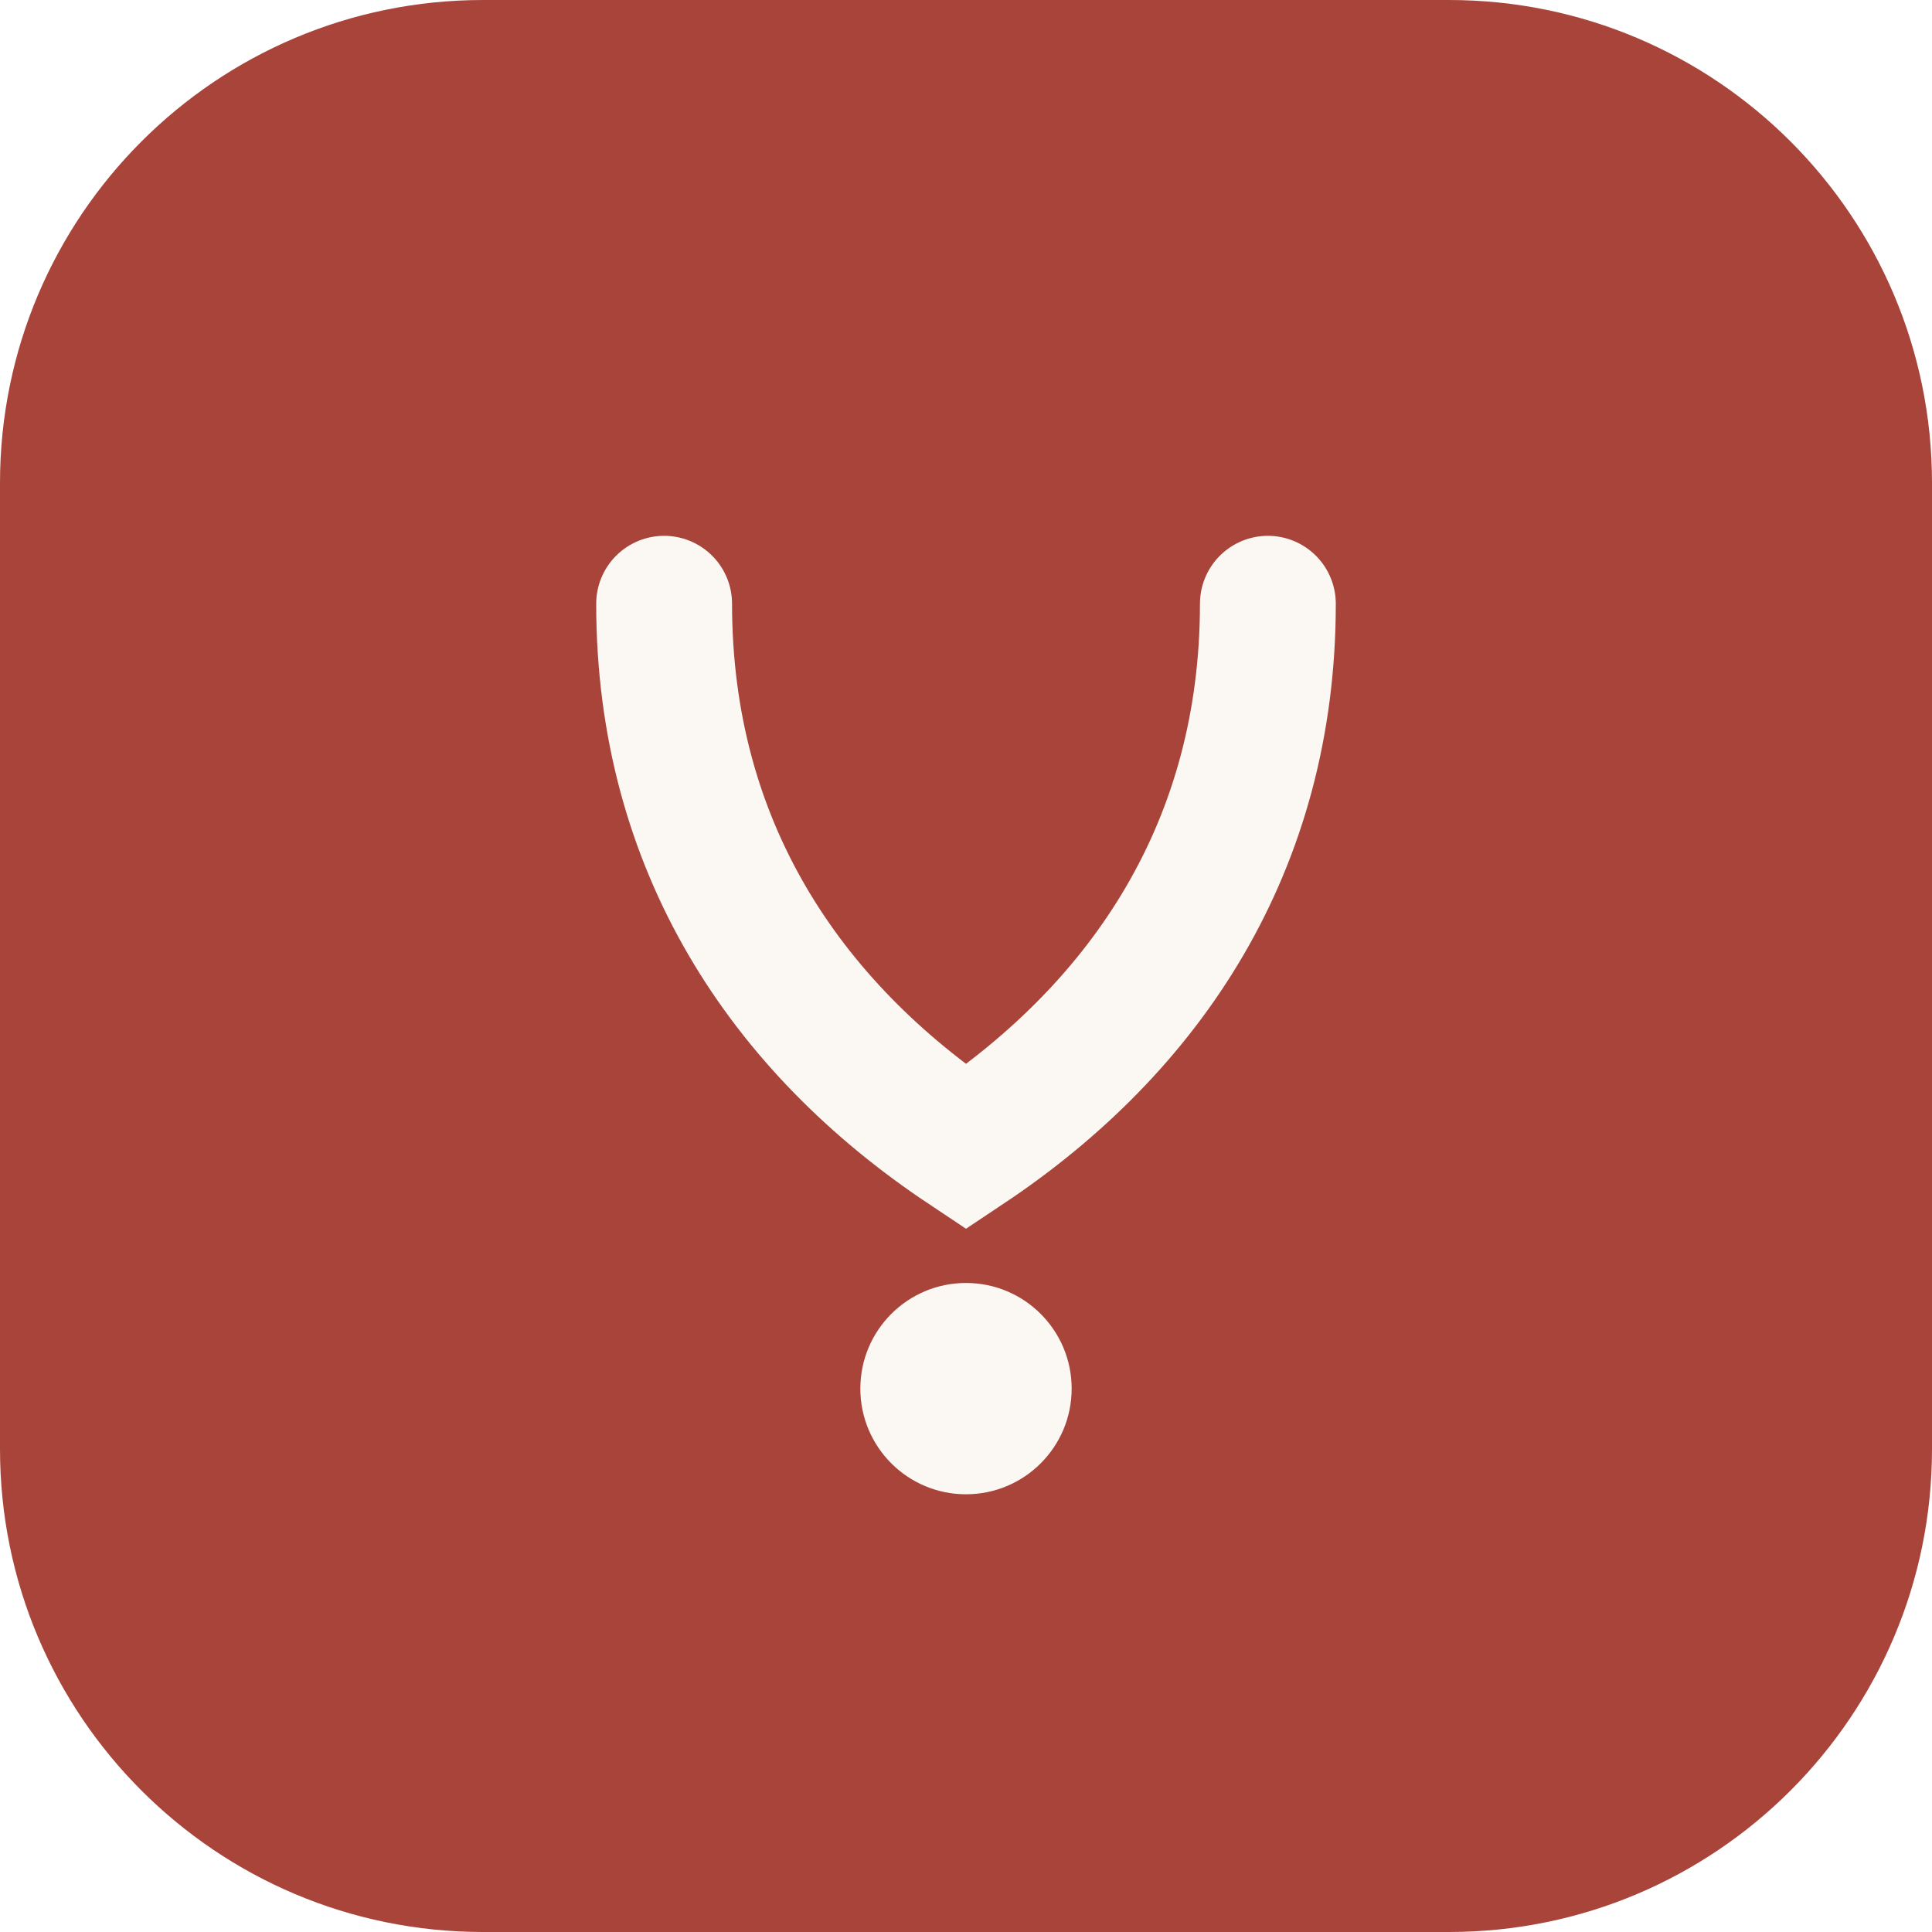
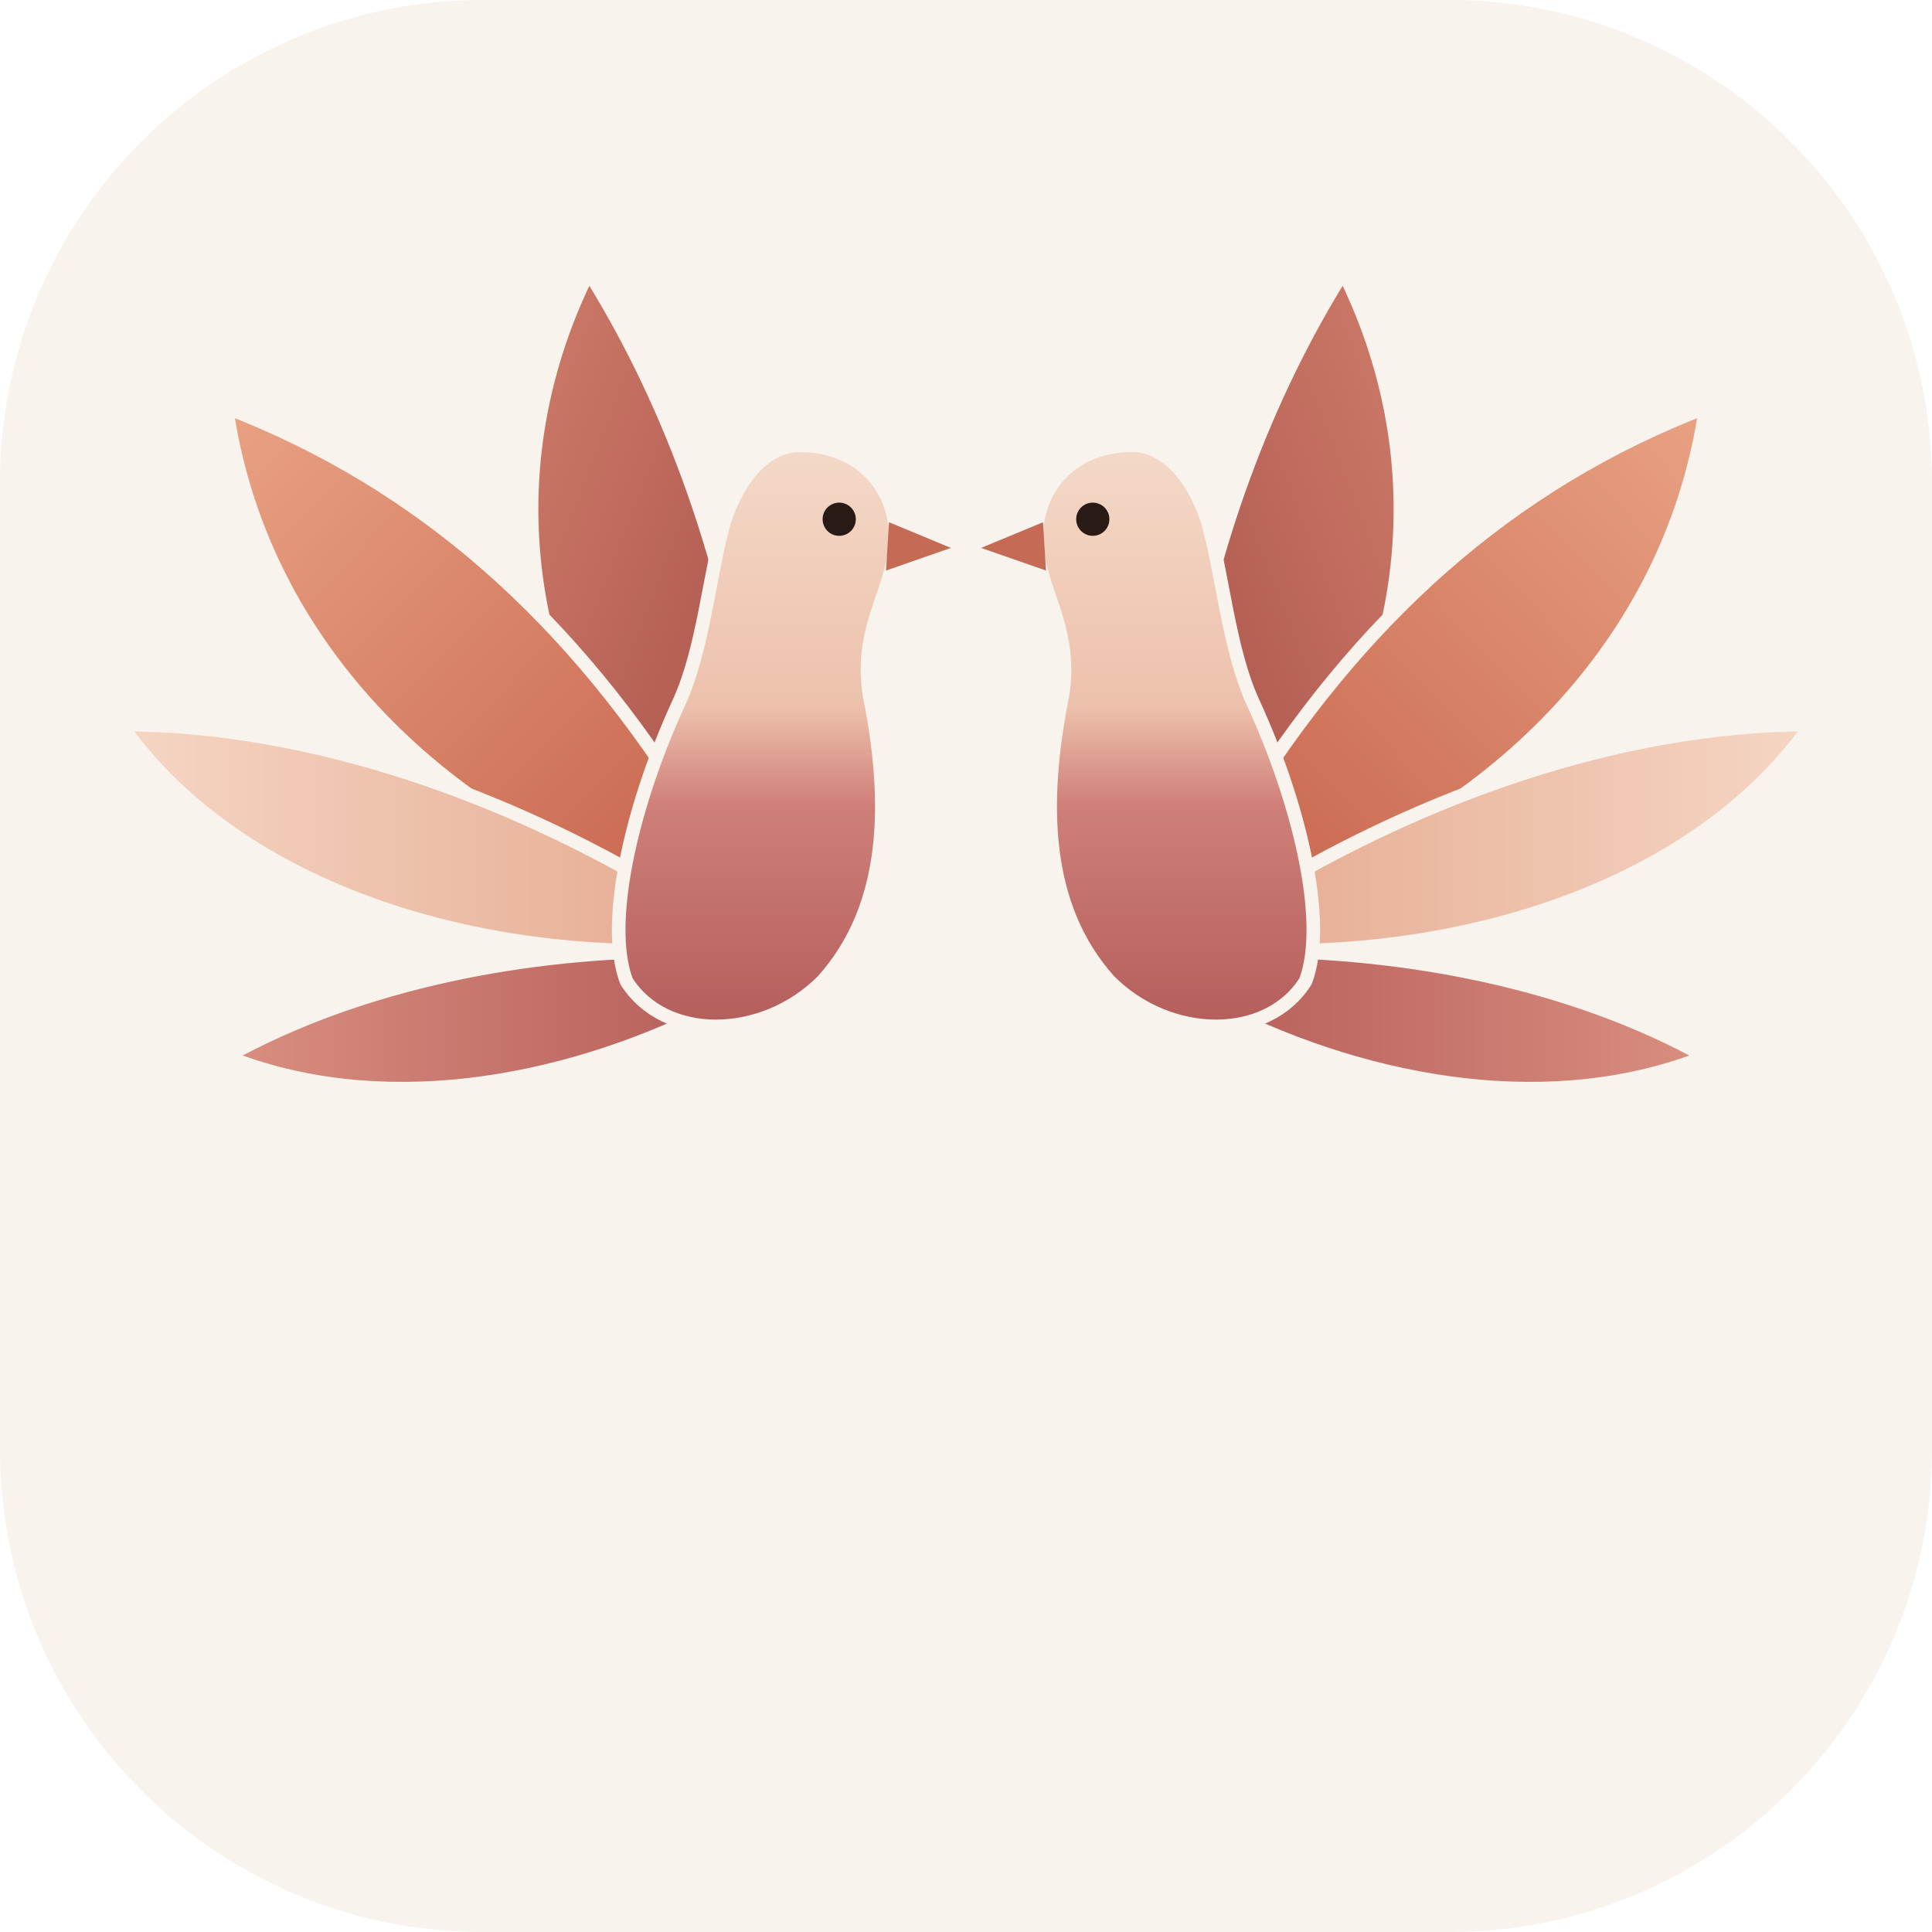
<svg xmlns="http://www.w3.org/2000/svg" viewBox="0 0 64 64">
-   <rect width="64" height="64" rx="16" fill="#A8443A" />
-   <path d="M22 20c0 8 4 14 10 18 6-4 10-10 10-18" fill="none" stroke="#FBF8F4" stroke-width="4.5" stroke-linecap="round" />
-   <circle cx="32" cy="46" r="3.5" fill="#FBF8F4" />
+   <defs>
+     <linearGradient id="s-fa" x1="1" y1="1" x2="0" y2="0">
+       <stop offset="0" stop-color="#a9524b" />
+       <stop offset="1" stop-color="#cf7c6a" />
+     </linearGradient>
+     <linearGradient id="s-fb" x1="1" y1="1" x2="0" y2="0">
+       <stop offset="0" stop-color="#c8664f" />
+       <stop offset="1" stop-color="#e9a283" />
+     </linearGradient>
+     <linearGradient id="s-fc" x1="1" y1="0" x2="0" y2="0">
+       <stop offset="0" stop-color="#e7ae95" />
+       <stop offset="1" stop-color="#f5d6c4" />
+     </linearGradient>
+     <linearGradient id="s-fd" x1="1" y1="0" x2="0" y2="0">
+       <stop offset="0" stop-color="#b8605c" />
+       <stop offset="1" stop-color="#d98f80" />
+     </linearGradient>
+     <linearGradient id="s-bd" x1="0" y1="0" x2="0" y2="1">
+       <stop offset="0" stop-color="#f4d9c8" />
+       <stop offset=".45" stop-color="#edc1ac" />
+       <stop offset=".62" stop-color="#cf7f79" />
+       <stop offset="1" stop-color="#b45e5c" />
+     </linearGradient>
+   </defs>
+   <rect width="64" height="64" rx="16" fill="#f8f3ec" />
+   <g transform="translate(2 8) scale(0.5)">
+     <g transform="translate(0 0)">
+       <g stroke="#f8f3ec" stroke-width="0.9" stroke-linejoin="round">
+         <path d="M46 33C44 20 40 10 35 2 29 14 30 28 39 40Z" fill="url(#s-fa)" />
+         <path d="M42 38C34 25 24 16 11 11 13 25 23 37 39 43Z" fill="url(#s-fb)" />
+         <path d="M40 43C30 37 17 32 4 32 11 42 25 47 39 47Z" fill="url(#s-fc)" />
+         <path d="M41 47C31 47 20 49 11 54 21 58 33 56 43 51Z" fill="url(#s-fd)" />
+         <path d="M49 13.5C53.4 13.5 56 17 55.2 21 54.7 23.8 53 26 53.6 30 55 37 55 44 50.5 49 46.5 53 40 53 37.5 49 36 45 38 37 41 30.5 42.6 27 43 22 44 18.5 45 15.5 46.8 13.5 49 13.5Z" fill="url(#s-bd)" />
+       </g>
+       <path d="M54.9 18.6 59 20.3 54.7 21.8Z" fill="#c46a55" />
+       <circle cx="51.6" cy="18.4" r="1.1" fill="#2a1a16" />
+       <g transform="translate(120 0) scale(-1 1)">
+         <g stroke="#f8f3ec" stroke-width="0.9" stroke-linejoin="round">
+           <path d="M46 33C44 20 40 10 35 2 29 14 30 28 39 40Z" fill="url(#s-fa)" />
+           <path d="M42 38C34 25 24 16 11 11 13 25 23 37 39 43Z" fill="url(#s-fb)" />
+           <path d="M40 43C30 37 17 32 4 32 11 42 25 47 39 47Z" fill="url(#s-fc)" />
+           <path d="M41 47C31 47 20 49 11 54 21 58 33 56 43 51Z" fill="url(#s-fd)" />
+           <path d="M49 13.5C53.4 13.5 56 17 55.2 21 54.7 23.8 53 26 53.6 30 55 37 55 44 50.5 49 46.5 53 40 53 37.5 49 36 45 38 37 41 30.5 42.6 27 43 22 44 18.5 45 15.5 46.8 13.5 49 13.5Z" fill="url(#s-bd)" />
+         </g>
+         <path d="M54.9 18.6 59 20.3 54.7 21.8Z" fill="#c46a55" />
+         <circle cx="51.6" cy="18.4" r="1.1" fill="#2a1a16" />
+       </g>
+     </g>
+   </g>
</svg>
